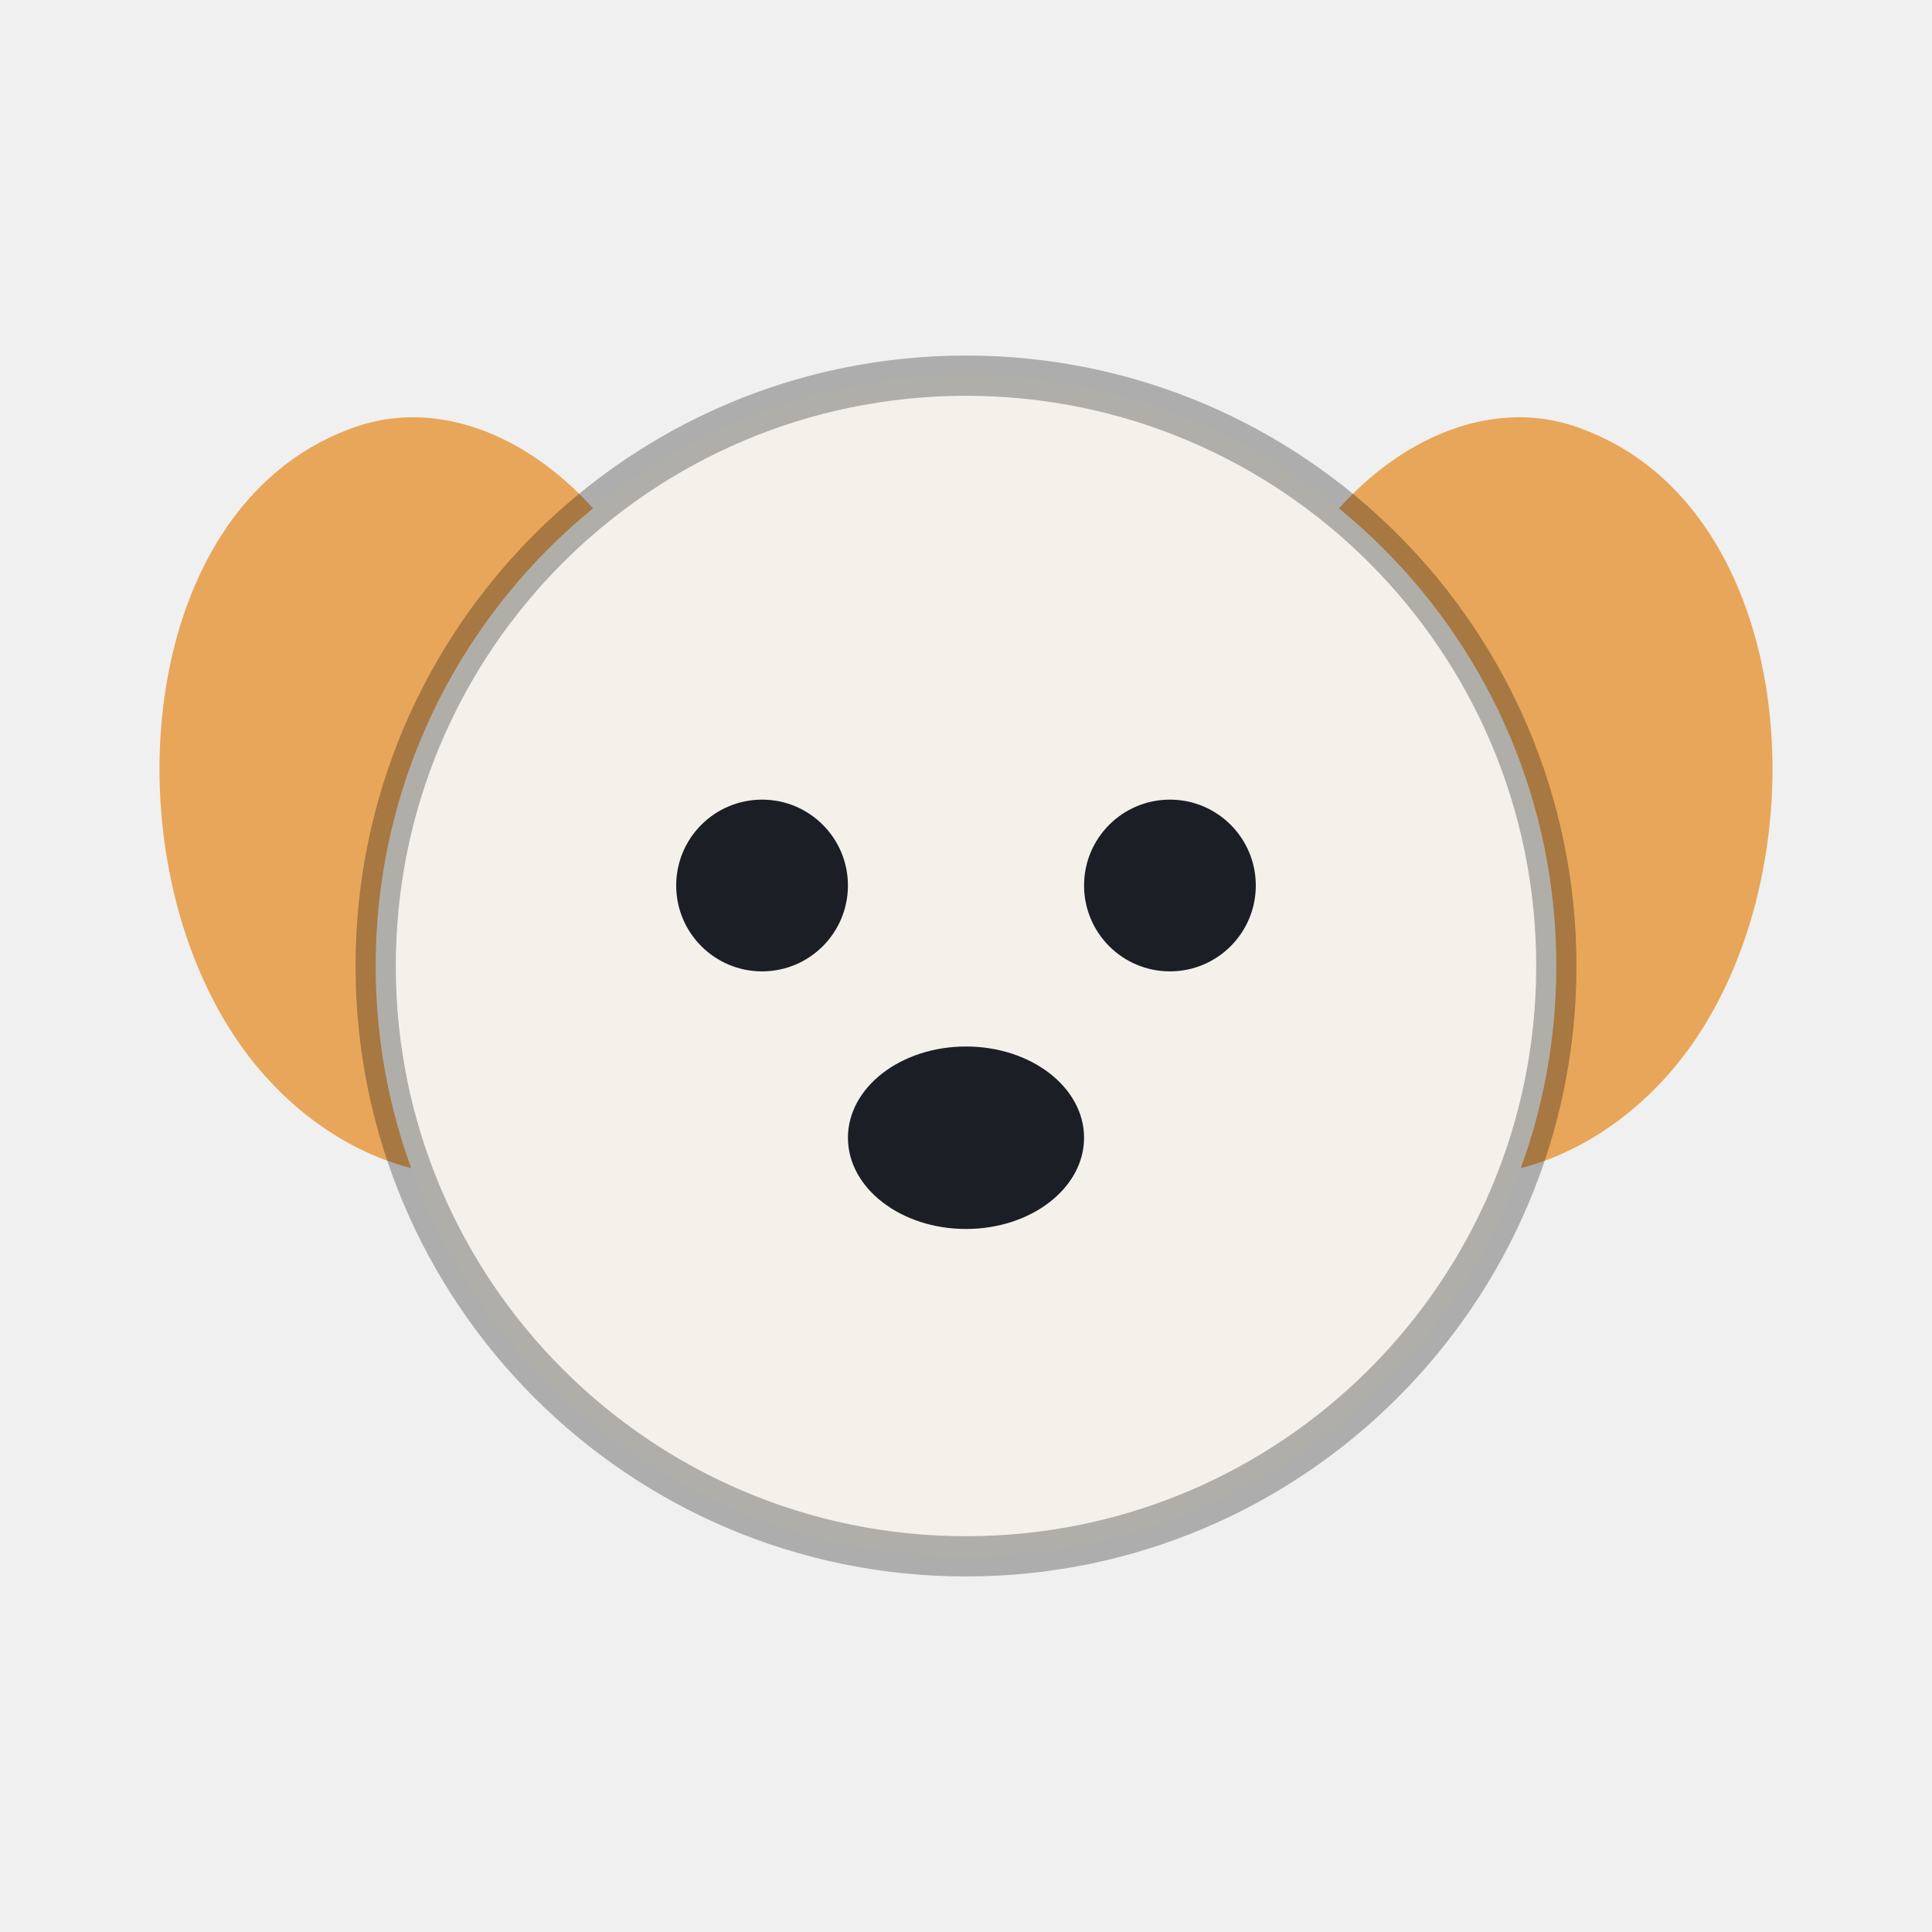
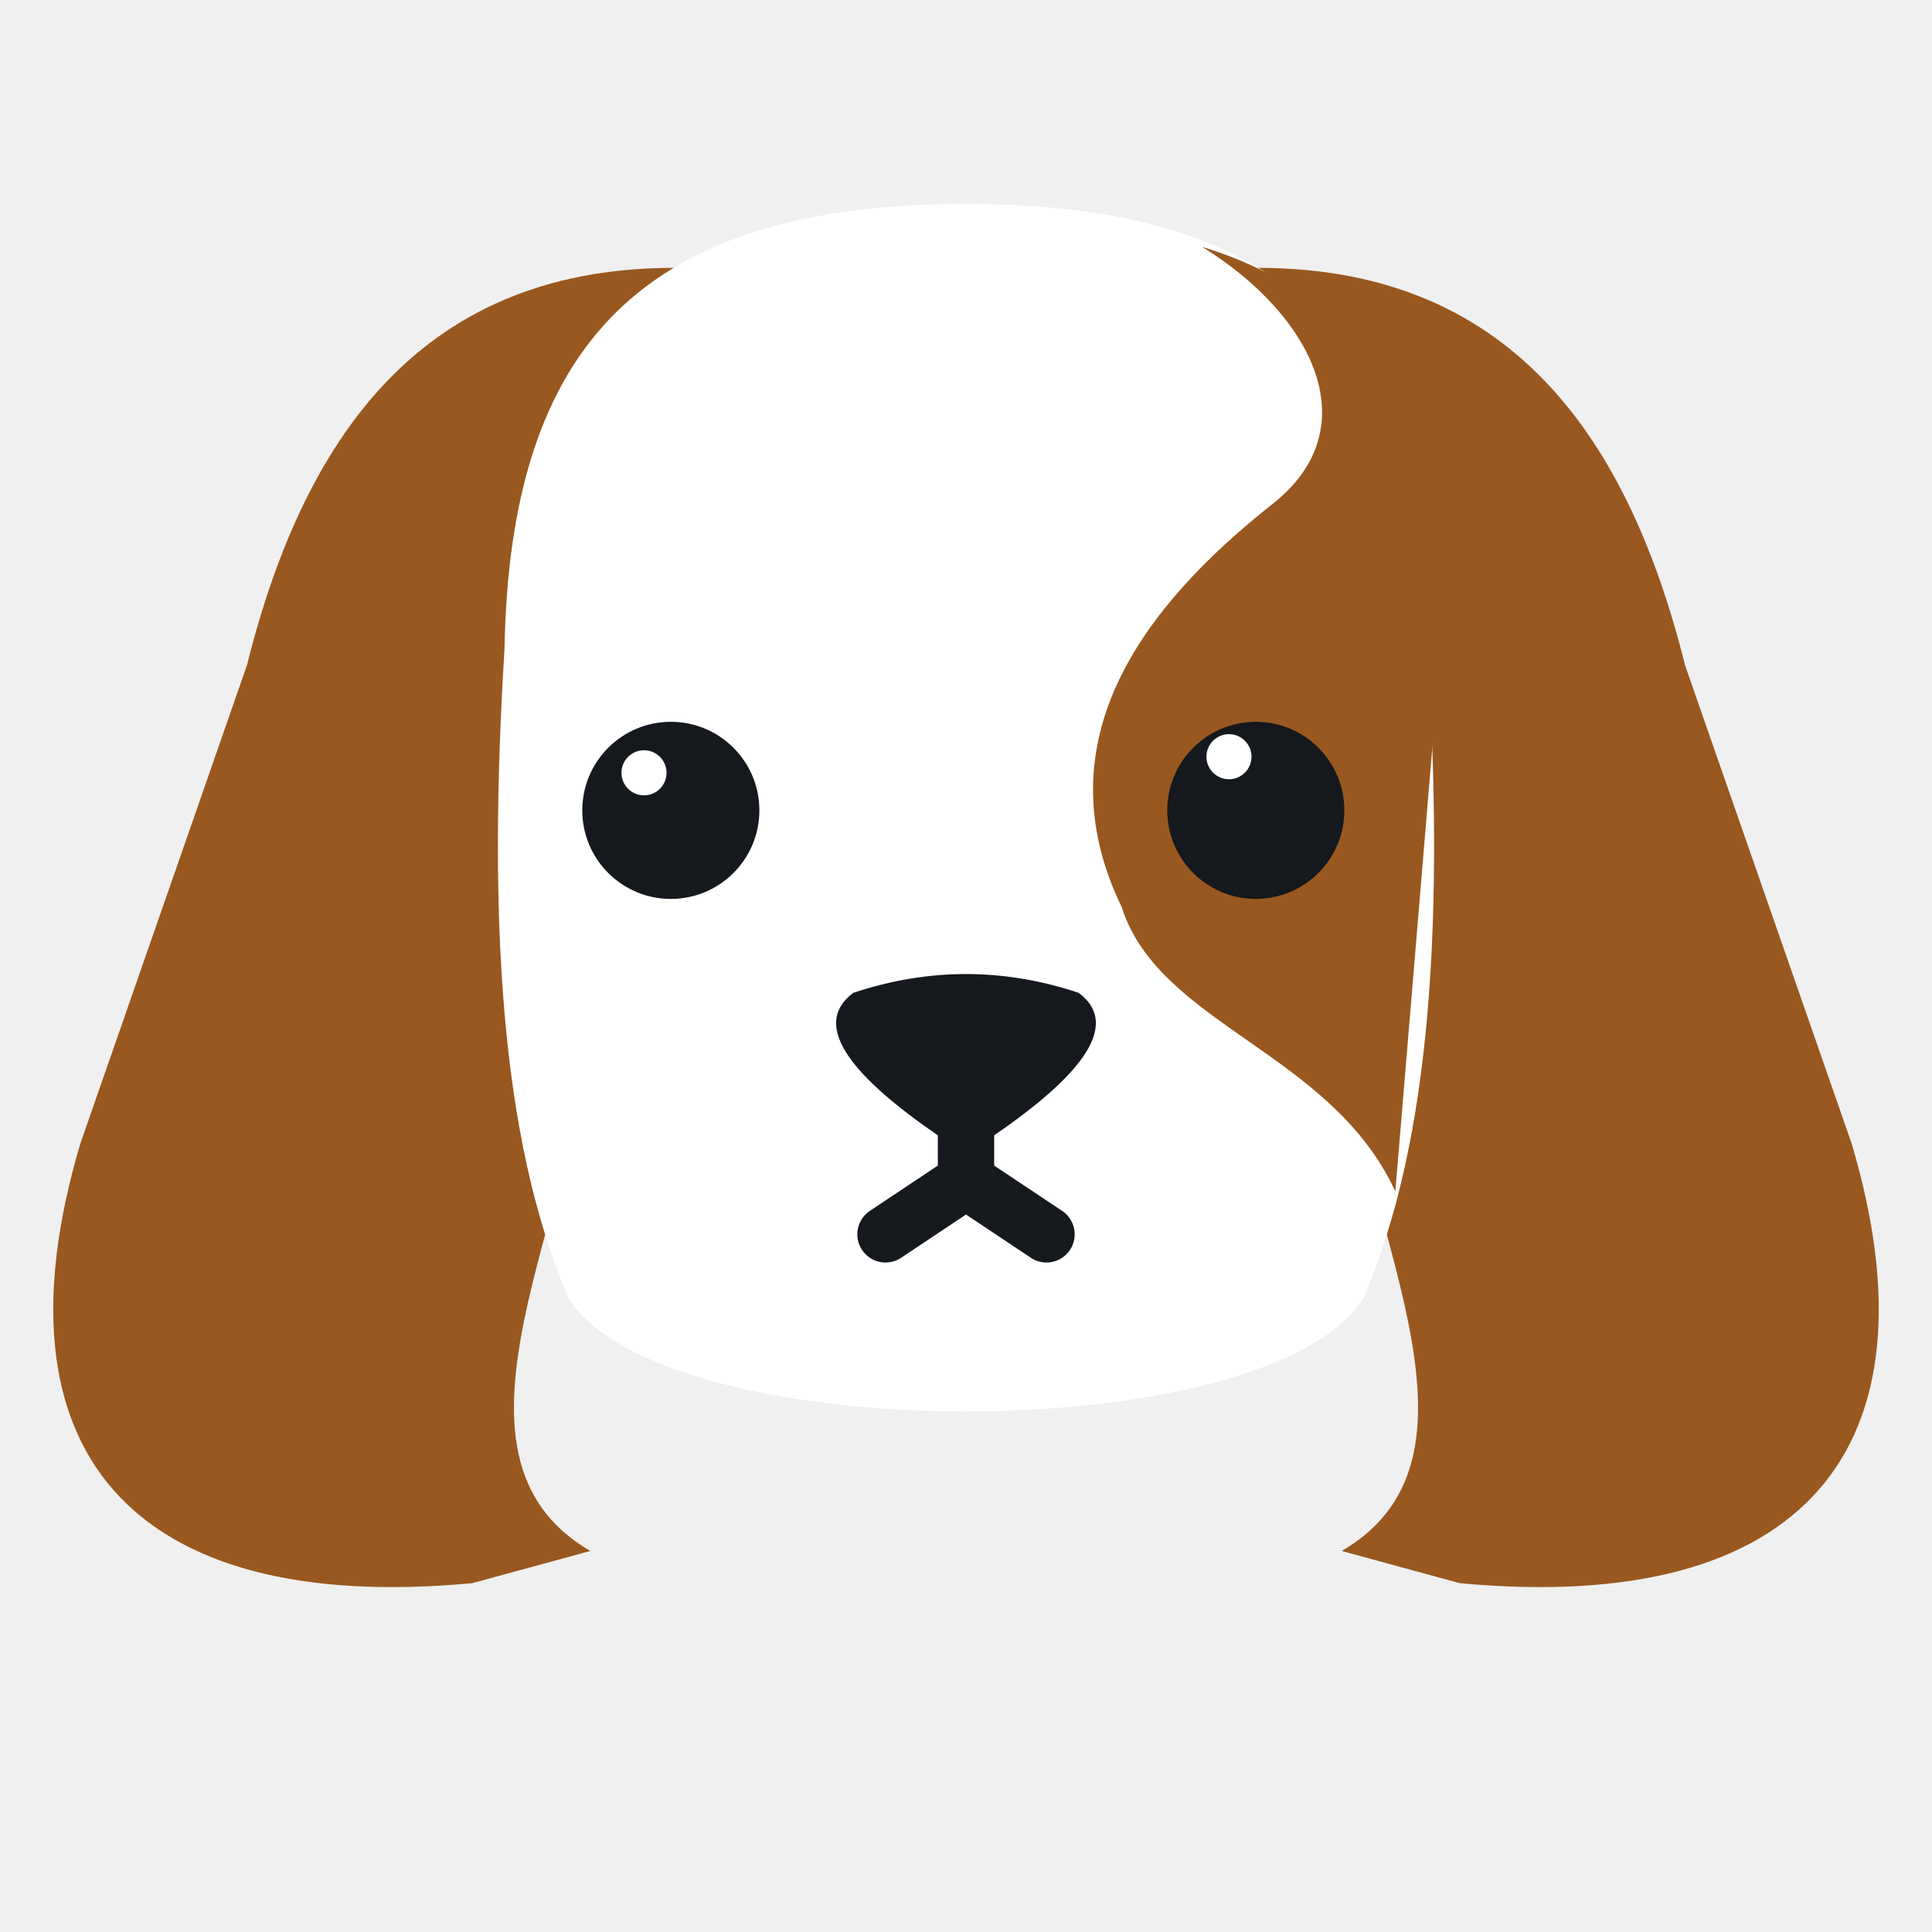
- <svg xmlns="http://www.w3.org/2000/svg" viewBox="0 0 36 36" width="144" height="144">
-   <path d="M6.5 8 C2.5 9.5 2 16 4.5 19.5 C6 21.6 8.5 22.5 10.5 21.5 L12.5 12 C11.5 9 8.8 7.1 6.5 8Z" fill="#E8A65A" />
-   <path d="M29.5 8 C33.5 9.5 34 16 31.5 19.5 C30 21.6 27.5 22.5 25.5 21.5 L23.5 12 C24.5 9 27.2 7.1 29.5 8Z" fill="#E8A65A" />
-   <circle cx="18" cy="18" r="11" fill="#F4F1EA" stroke="rgba(0,0,0,.28)" stroke-width=".75" />
-   <circle cx="14.2" cy="16.5" r="1.6" fill="#1C1E26" />
-   <circle cx="21.8" cy="16.5" r="1.6" fill="#1C1E26" />
-   <ellipse cx="18" cy="21.2" rx="2.2" ry="1.7" fill="#1C1E26" />
+ <svg xmlns="http://www.w3.org/2000/svg" width="48" height="48" viewBox="0 0 36 36" role="img" aria-label="봉구 기본">
+   <g>
+     <path d="M13 5C8 4.8 5.7 8 4.6 12.4L1.5 21.3C-.2 27 2.4 30.1 8.8 29.5L11 28.9C7.9 27.1 10.8 22.6 11 19Z" fill="#99581F" />
+     <path d="M23 5C28 4.8 30.3 8 31.4 12.4L34.5 21.3C36.2 27 33.6 30.1 27.2 29.5L25 28.9C28.1 27.1 25.2 22.6 25 19Z" fill="#99581F" />
+     <path d="M18 3.8C12 3.8 9.5 6.4 9.4 12.1C9.1 17 9.3 21.2 10.6 24.2C12.4 27 23.6 27 25.4 24.2C26.7 21.2 26.9 17 26.6 12.1C26.5 6.4 24 3.8 18 3.8Z" fill="#ffffff" />
+     <path d="M22.4 4.6C26 5.7 27 8.6 26.7 13.8L26 22.2C24.8 19.6 21.6 19.1 20.9 16.9C19.4 13.8 21.3 11.3 23.7 9.4C25.5 8 24.5 5.9 22.4 4.6Z" fill="#99581F" />
+     <circle cx="12.5" cy="15.1" r="1.65" fill="#15181d" />
+     <circle cx="23.4" cy="15.1" r="1.65" fill="#15181d" />
+     <circle cx="12" cy="14.4" r=".42" fill="#ffffff" />
+     <circle cx="22.9" cy="14.1" r=".42" fill="#ffffff" />
+     <path d="M15.9 18.5Q18 17.8 20.1 18.5Q21.3 19.4 18 21.5Q14.7 19.4 15.9 18.5Z" fill="#15181d" />
+     <path d="M18 21.1V22 M18 22l-1.5 1 M18 22l1.5 1" fill="none" stroke="#15181d" stroke-width="1.05" stroke-linecap="round" stroke-linejoin="round" />
+   </g>
</svg>
